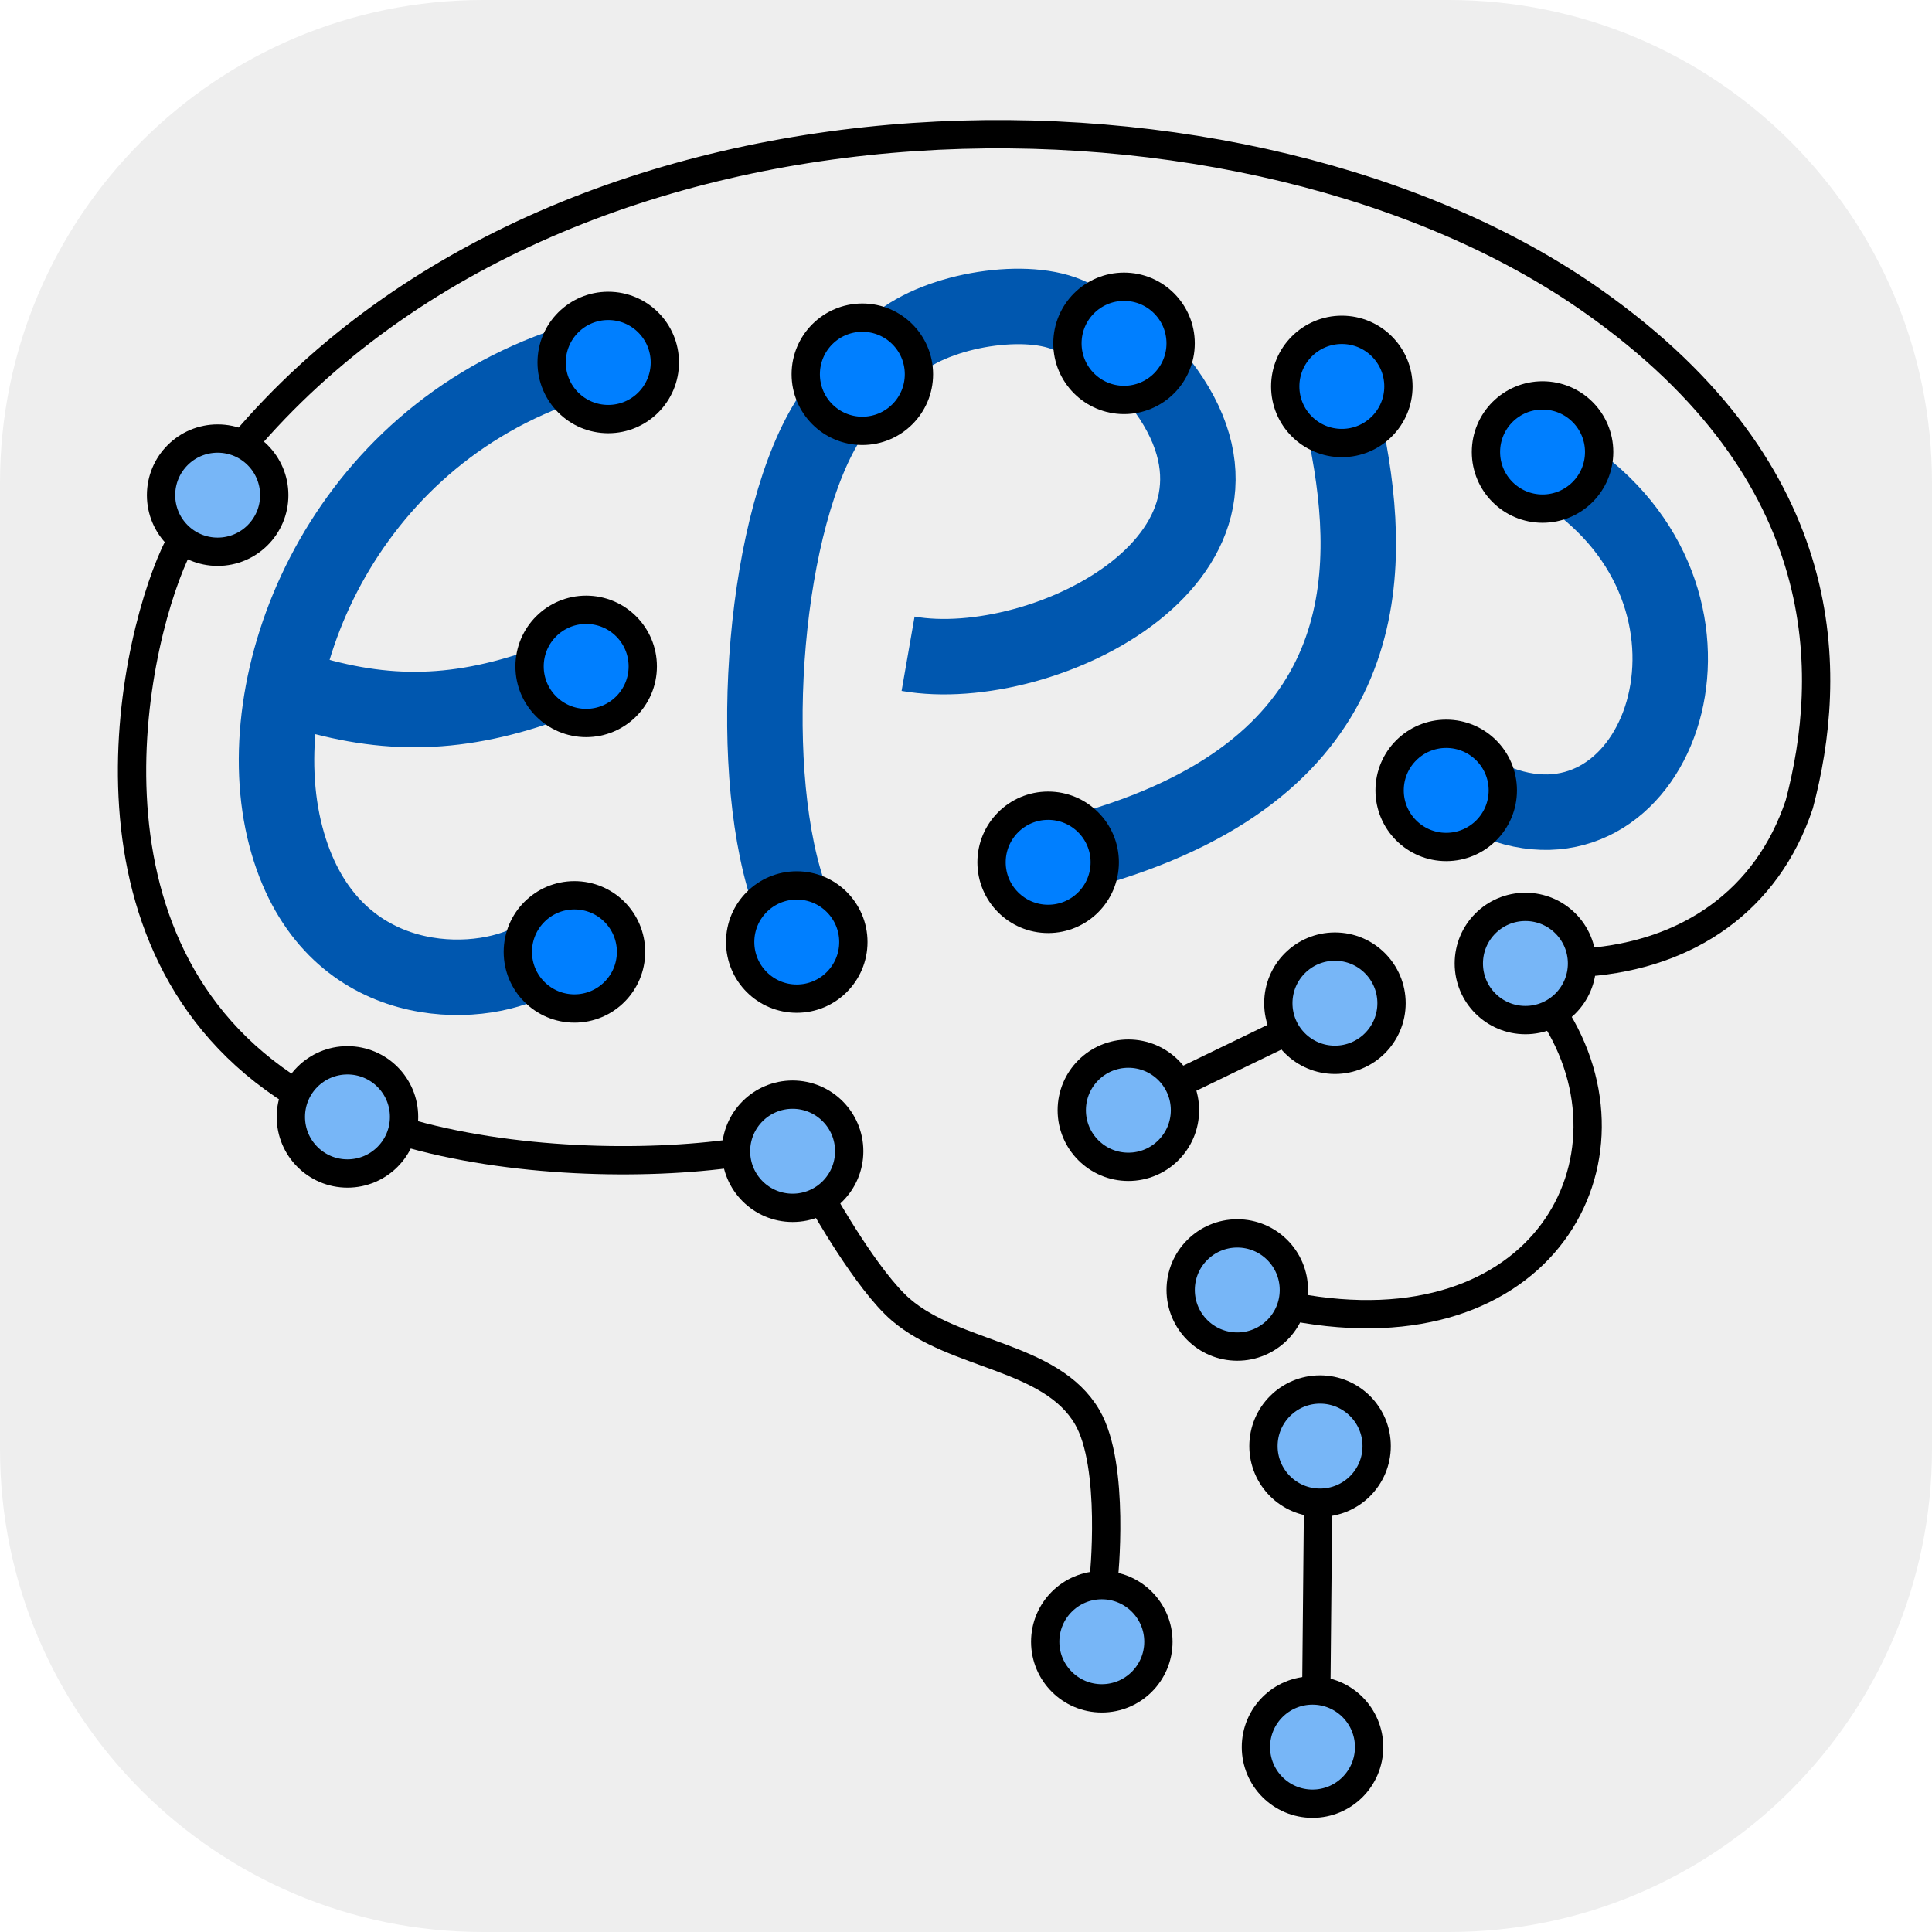
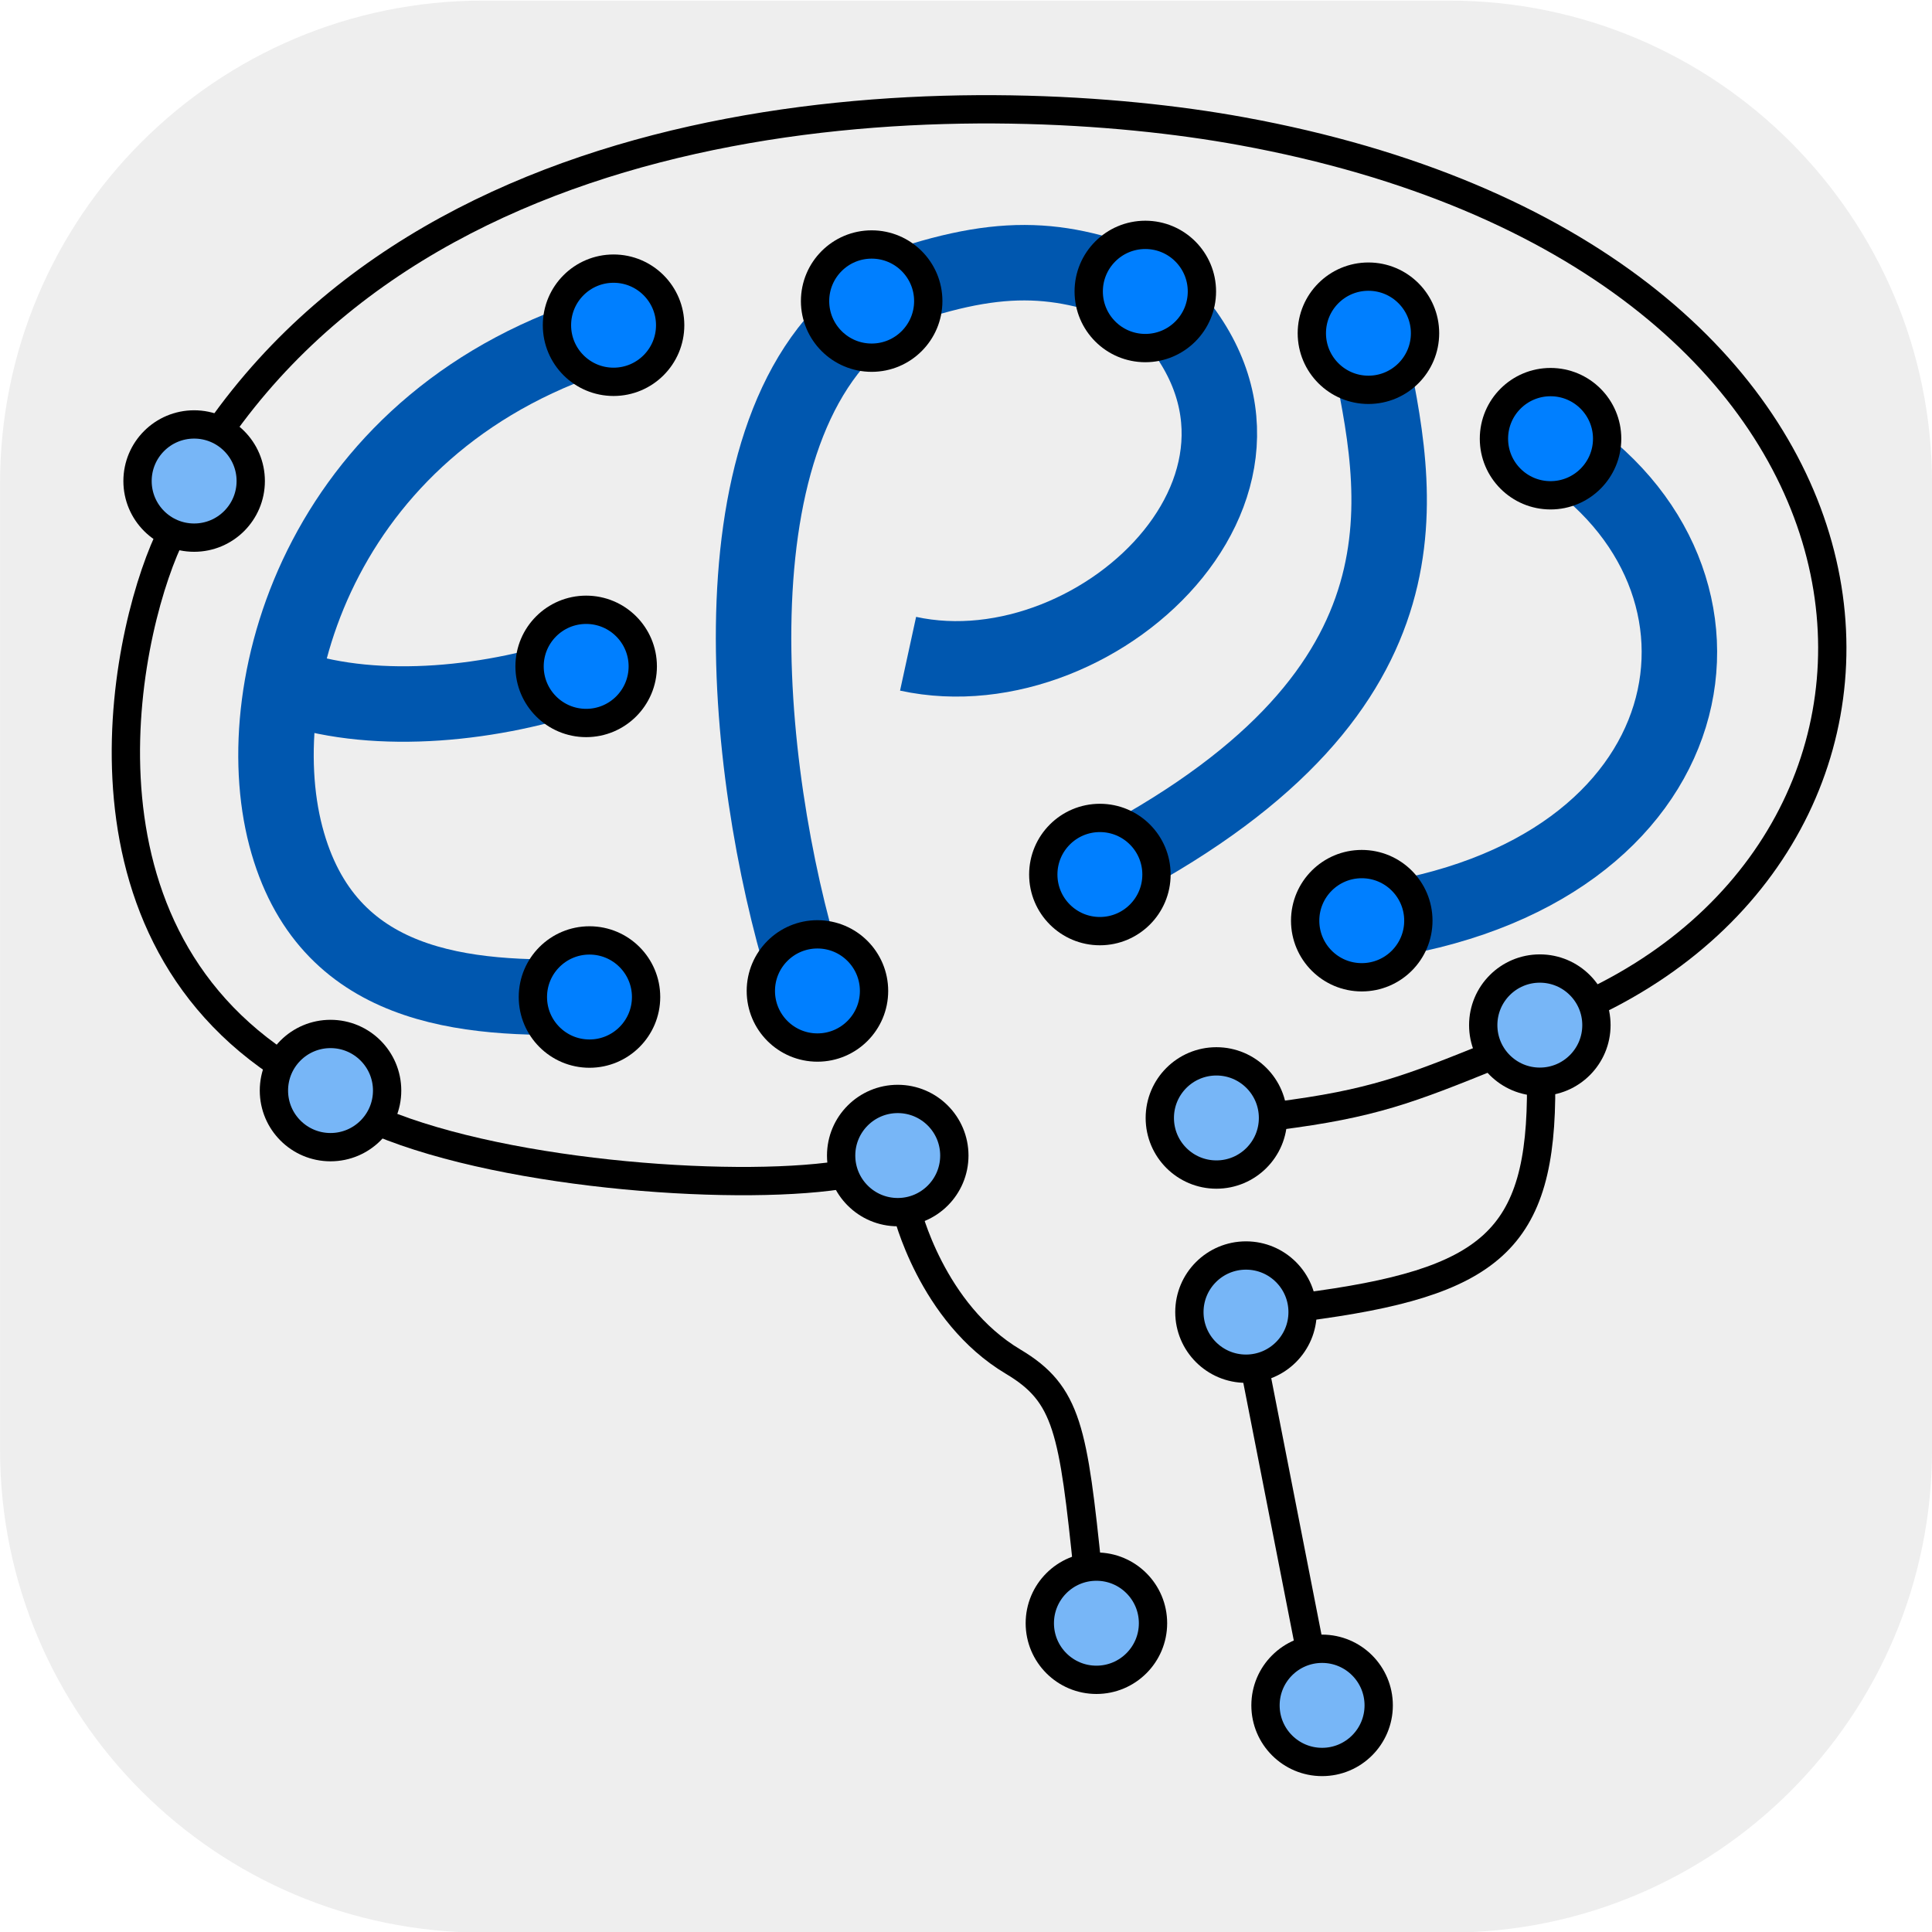
- <svg xmlns="http://www.w3.org/2000/svg" width="512" height="512" version="1.1">
+ <svg xmlns="http://www.w3.org/2000/svg" version="1.1" viewBox="0 0 512 512">
  <g class="layer">
-     <g id="layer2">
-       <rect fill="#eee" height="512" width="512" rx="128" ry="128" x="0" y="0" />
-       <path d="m64.36,117.77c87.22,-103.03 267.73,-101.54 357.81,-37.92c65.12,45.9 63.6,99.47 54.66,133.3c-8.54,25.63 -29.61,39.88 -56.36,41.88" fill="none" fill-opacity="0.5" id="path8840" stroke="#000000" stroke-width="7.5" />
-       <path d="m411.61,268.63c24.99,38.44 -2.41,90.32 -68.77,77.72" fill="none" fill-opacity="0.5" id="path9259" stroke="#000000" stroke-width="7.5" />
-       <path d="m47.43,144.46c-11.7,22.84 -31.27,106.33 30.72,145.13m28.38,10.24c28.7,8.51 64.31,9.13 88.45,5.69m23.05,12.88c0,0 11.77,21.02 20.73,28.71c14.41,12.36 39.76,12.04 49.35,28.42c7.56,12.91 4.38,43.1 4.38,43.1" fill="none" fill-opacity="0.5" id="path9261" stroke="#000000" stroke-width="7.5" />
-       <path d="m349.32,397.2l-0.49,51.35" fill="none" fill-opacity="0.5" id="path9263" stroke="#000000" stroke-width="7.5" />
-       <path d="m290.61,224.52c73.5,-21.84 73.59,-71.68 66.28,-108.62" fill="none" fill-opacity="0.5" id="path9267-2" stroke="#0057af" stroke-width="20" transform="matrix(1, 0, 0, 1, 0, 0)" />
-       <path d="m418.88,128.43c45.28,34.99 19.31,102.18 -23.61,83.63" fill="none" fill-opacity="0.5" id="path9269" stroke="#0057af" stroke-width="20" />
-       <path d="m220.21,110.24c-17.68,26.59 -22.78,91.14 -11.57,125.53" fill="none" fill-opacity="0.5" id="path9273" stroke="#0057af" stroke-width="20" transform="matrix(1, 0, 0, 1, 0, 0)" />
-       <path d="m285,84.48c-10.51,-6.29 -34.48,-3.05 -46.21,5.86" fill="none" fill-opacity="0.5" id="path9273-7" stroke="#0057af" stroke-width="20" transform="matrix(1, 0, 0, 1, 0, 0)" />
-       <path d="m139.58,255.26c-15.83,7.5 -53.16,7.08 -63.84,-33.69c-10.68,-40.77 13.42,-102.89 72.22,-124.06" fill="none" fill-opacity="0.5" id="path9275" stroke="#0057af" stroke-width="20" transform="matrix(1, 0, 0, 1, 0, 0)" />
-       <path d="m144.26,181.57c-24.46,8.68 -44.04,8.3 -66.91,0.75" fill="none" fill-opacity="0.5" id="path9275-3" stroke="#0057af" stroke-width="20" transform="matrix(1, 0, 0, 1, 0, 0)" />
-       <path d="m312.11,287.28l26.96,-13.05" fill="none" fill-opacity="0.5" id="path9279" stroke="#000000" stroke-width="7.5" />
-       <circle cx="57.68" cy="131.22" fill="#007fff" fill-opacity="0.5" id="path9333" r="15" stroke="#000000" stroke-width="7.5" />
-       <circle cx="161.19" cy="96.06" fill="#007fff" id="path9333-0" r="15" stroke="#000000" stroke-width="7.5" transform="matrix(1, 0, 0, 1, 0, 0)" />
-       <circle cx="228.53" cy="99.18" fill="#007fff" id="path9333-0-5" r="15" stroke="#000000" stroke-width="7.5" transform="matrix(1, 0, 0, 1, 0, 0)" />
-       <circle cx="152.23" cy="252.26" fill="#007fff" id="path9333-0-7" r="15" stroke="#000000" stroke-width="7.5" transform="matrix(1, 0, 0, 1, 0, 0)" />
-       <circle cx="211.15" cy="249.65" fill="#007fff" id="path9333-0-45" r="15" stroke="#000000" stroke-width="7.5" transform="matrix(1, 0, 0, 1, 0, 0)" />
-       <circle cx="408.79" cy="119.79" fill="#007fff" id="path9333-0-1" r="15" stroke="#000000" stroke-width="7.5" transform="matrix(1, 0, 0, 1, 0, 0)" />
-       <circle cx="355.6" cy="102.41" fill="#007fff" id="path9333-0-1-7" r="15" stroke="#000000" stroke-width="7.5" transform="matrix(1, 0, 0, 1, 0, 0)" />
-       <circle cx="383.26" cy="209.46" fill="#007fff" id="path9333-0-72" r="15" stroke="#000000" stroke-width="7.5" transform="matrix(1, 0, 0, 1, 0, 0)" />
-       <circle cx="404.25" cy="255.33" fill="#007fff" fill-opacity="0.5" id="path9333-0-55" r="15" stroke="#000000" stroke-width="7.5" />
-       <circle cx="299.03" cy="294.22" fill="#007fff" fill-opacity="0.5" id="path9333-0-08" r="15" stroke="#000000" stroke-width="7.5" />
-       <circle cx="353.77" cy="265.86" fill="#007fff" fill-opacity="0.5" id="path9333-0-3" r="15" stroke="#000000" stroke-width="7.5" />
-       <circle cx="327.89" cy="341.86" fill="#007fff" fill-opacity="0.5" id="path9333-0-64" r="15" stroke="#000000" stroke-width="7.5" />
-       <circle cx="349.83" cy="383.23" fill="#007fff" fill-opacity="0.5" id="path9333-0-43" r="15" stroke="#000000" stroke-width="7.5" />
-       <circle cx="347.83" cy="463" fill="#007fff" fill-opacity="0.5" id="path9333-0-89" r="15" stroke="#000000" stroke-width="7.5" />
-       <circle cx="291.99" cy="435.08" fill="#007fff" fill-opacity="0.5" id="path9333-0-65" r="15" stroke="#000000" stroke-width="7.5" />
-       <circle cx="92.08" cy="295.99" fill="#007fff" fill-opacity="0.5" id="path9333-0-79" r="15" stroke="#000000" stroke-width="7.5" />
-       <circle cx="210.05" cy="305.09" fill="#007fff" fill-opacity="0.5" id="path9333-0-01" r="15" stroke="#000000" stroke-width="7.5" />
-       <circle cx="277.77" cy="228.52" fill="#007fff" id="path9333-0-48" r="15" stroke="#000000" stroke-width="7.5" transform="matrix(1, 0, 0, 1, 0, 0)" />
-       <circle cx="155.34" cy="176.6" fill="#007fff" id="path9333-0-7-4" r="15" stroke="#000000" stroke-width="7.5" transform="matrix(1, 0, 0, 1, 0, 0)" />
-       <path d="m240.65,173.25c36.14,6.31 102.02,-26.58 66.72,-71.92" fill="none" fill-opacity="0.5" id="path9273-70" stroke="#0057af" stroke-width="20" transform="matrix(1, 0, 0, 1, 0, 0)" />
-       <circle cx="297.88" cy="90.99" fill="#007fff" id="svg_1" r="15" stroke="#000000" stroke-width="7.5" transform="matrix(1, 0, 0, 1, 0, 0)" />
+     <rect x=".011" y=".158" width="512" height="512" rx="128" ry="128" fill="#eee" />
+     <g fill="none" fill-opacity=".5">
+       <g stroke="#000" stroke-width="7.5">
+         <path d="m58.128 114.12c65.13-92.727 204.64-91.46 270.89-79.359 181.55 33.16 195.19 182.89 92.317 231.26" />
+         <path d="m408.41 287.31c0.314 41.613-13.349 52.65-63.14 59.087m50.501-66.758c-22.245 8.994-32.078 12.891-57.404 16.091" />
+         <path d="m45.685 140.97c-11.7 22.84-31.021 103.84 30.969 142.64m23.893 13.73c34.682 14.492 97.426 18.602 124.56 13.667m15.186 9.761s6.463 27.161 28.236 40.106c14.421 8.596 15.884 18.098 19.79 55.923" />
+         <path d="m332.66 363.14 14.633 74.677" />
+       </g>
+       <g stroke="#0057af" stroke-width="20">
+         <path d="m303.51 224.26c81.105-46.863 65.803-98.391 58.493-135.33" />
+         <path d="m412.18 117.85c55.503 35.343 41.821 114.2-49.313 126.62" />
+         <path d="m230.43 82.038c-44.476 33.494-32.187 130.33-15.69 180.24" />
+         <path d="m303.51 76.901c-22.862-9.264-38.984-10.531-70.358 1.101" />
+         <path d="m155.91 264.11c-32.78 1.019-69.487-1.773-80.167-42.543s10.247-111.35 86.321-133.93" />
+         <path d="m155.54 178.04c-24.46 8.68-55.321 11.825-78.191 4.275" />
+       </g>
    </g>
+     <g fill="#007fff" stroke="#000" stroke-width="7.5">
+       <circle cx="51.448" cy="127.48" r="15" fill-opacity=".5" />
+       <circle cx="162.6" cy="86.189" r="15" />
+       <circle cx="231" cy="79.791" r="15" />
+       <circle cx="156.22" cy="264.22" r="15" />
+       <circle cx="216.63" cy="262.61" r="15" />
+       <circle cx="410.91" cy="116.26" r="15" />
+       <circle cx="362.65" cy="88.309" r="15" />
+       <circle cx="360.88" cy="243.99" r="15" />
+       <g fill-opacity=".5">
+         <circle cx="408.07" cy="271.67" r="15" />
+         <circle cx="322.36" cy="296.27" r="15" />
+         <circle cx="330.2" cy="347.72" r="15" />
+         <circle cx="350.37" cy="451.94" r="15" />
+         <circle cx="290.56" cy="430.17" r="15" />
+         <circle cx="87.593" cy="289.01" r="15" />
+         <circle cx="237.91" cy="306.23" r="15" />
+       </g>
+       <circle cx="291.48" cy="231.76" r="15" />
+       <circle cx="155.34" cy="176.6" r="15" />
+     </g>
+     <path d="m240.65 173.25c51.651 11.245 114.53-49.846 63.724-95.891" fill="none" fill-opacity=".5" stroke="#0057af" stroke-width="20" />
+     <circle cx="303.52" cy="77.242" r="15" fill="#007fff" stroke="#000" stroke-width="7.5" />
  </g>
</svg>
